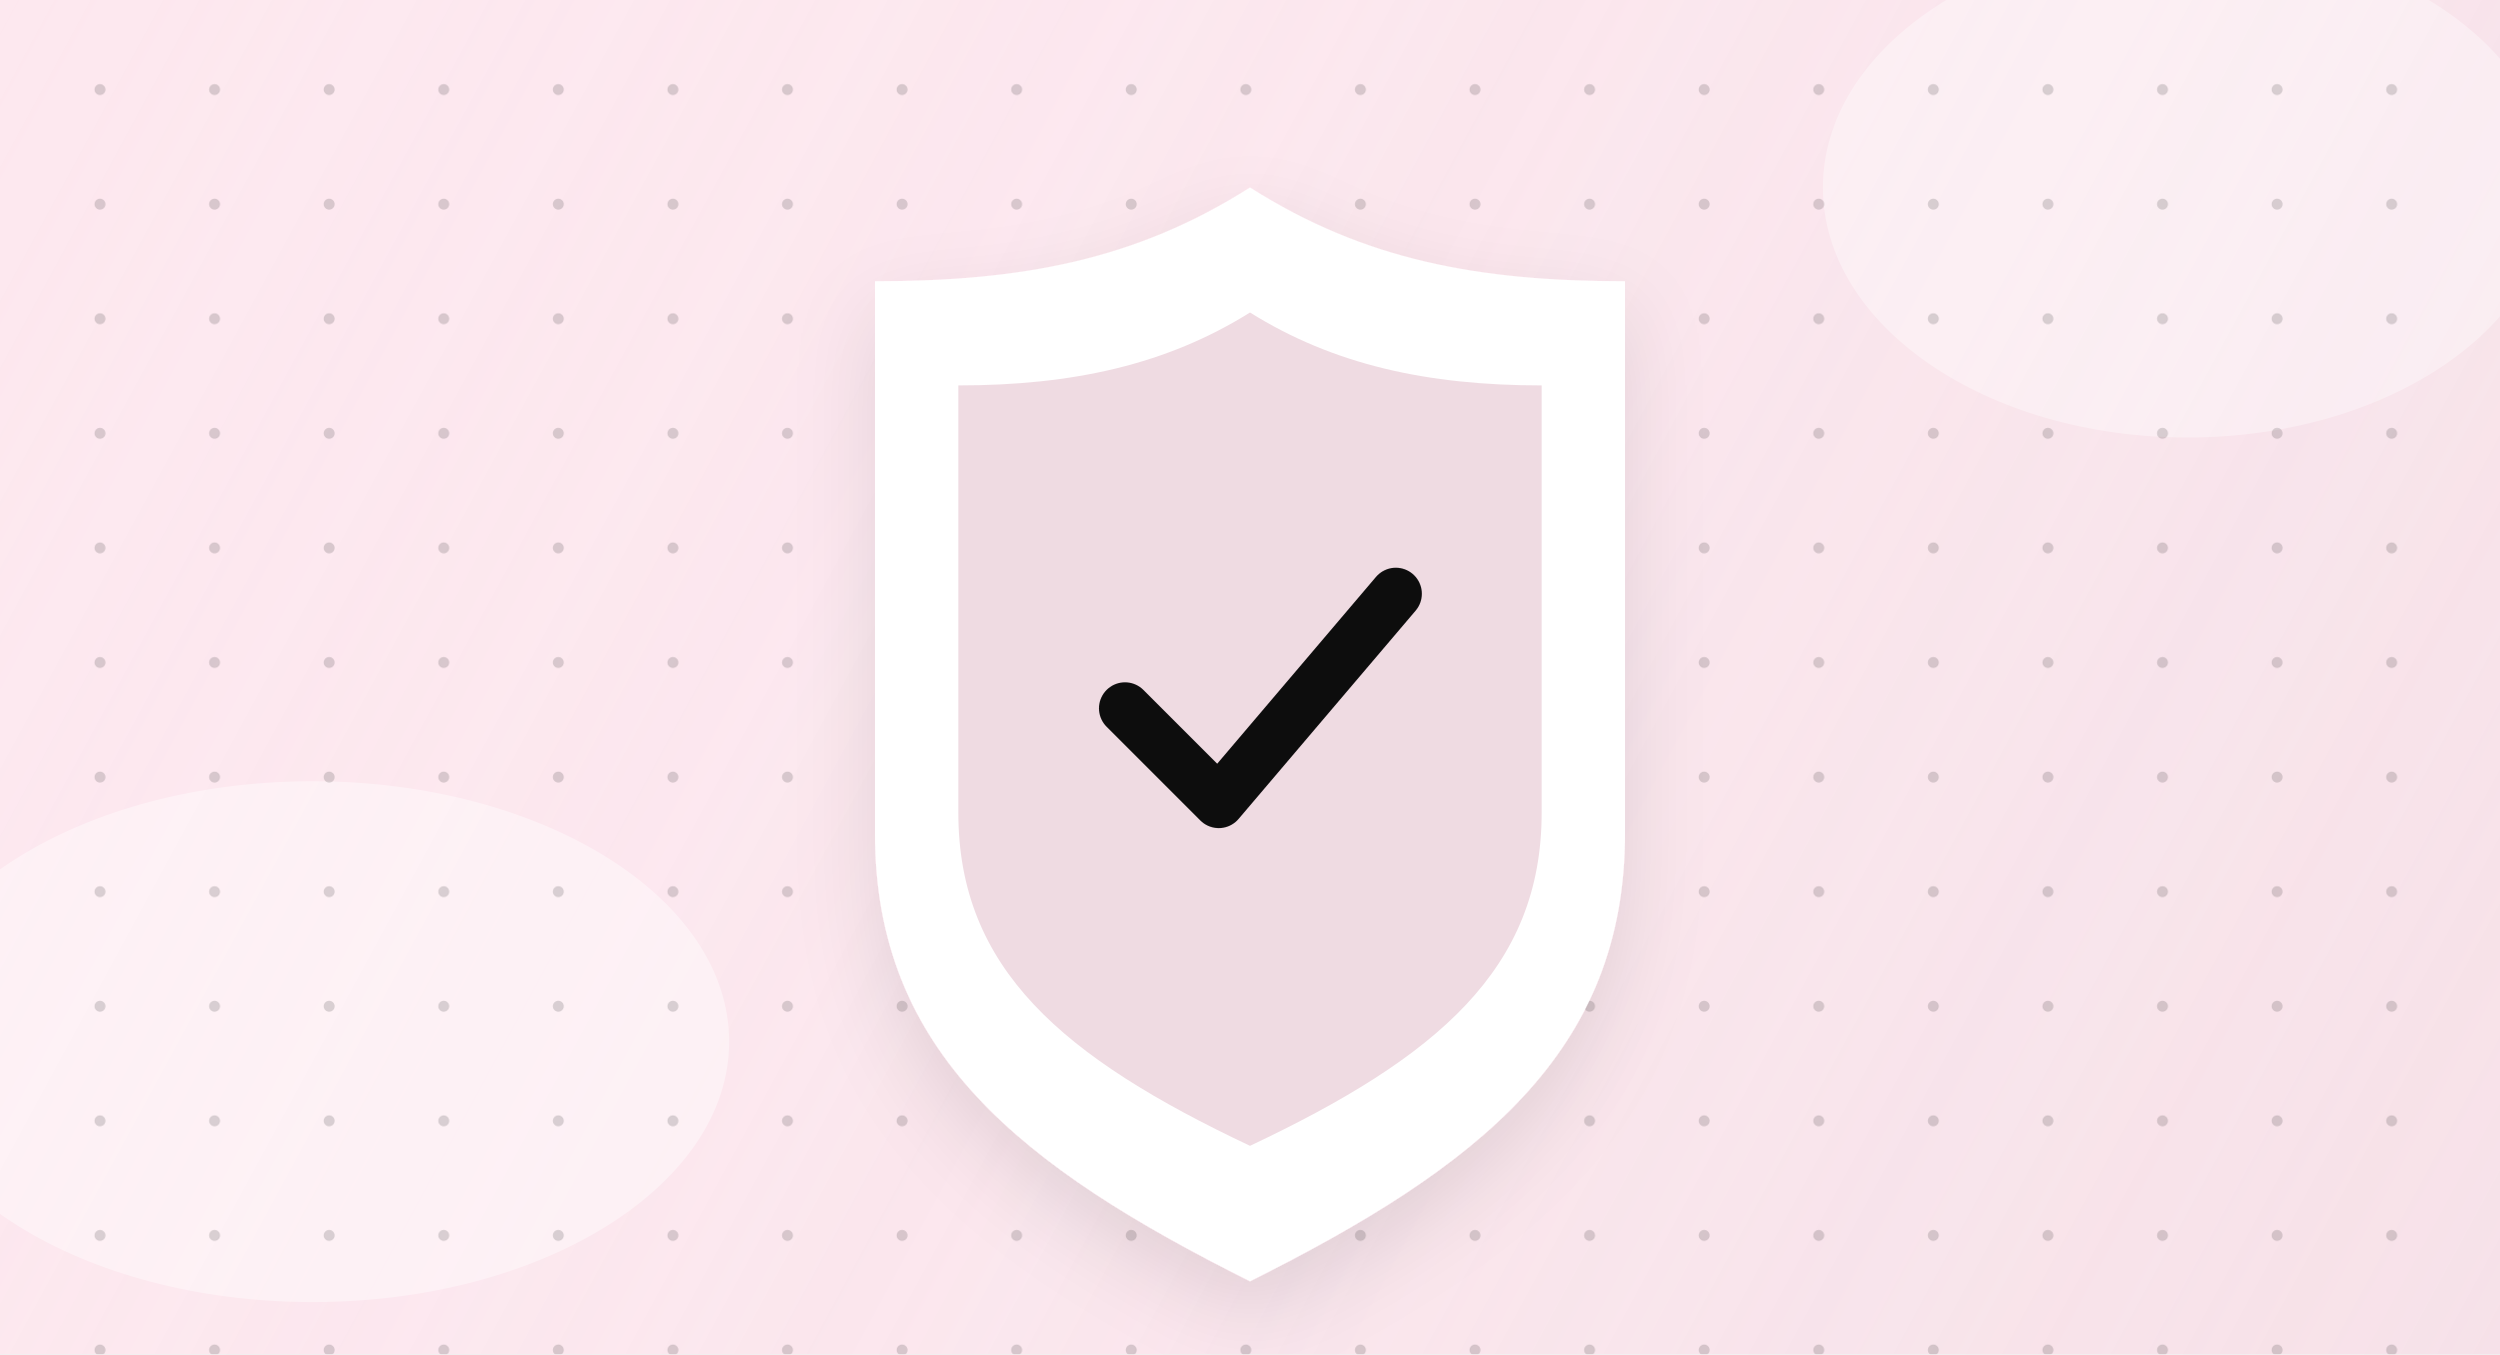
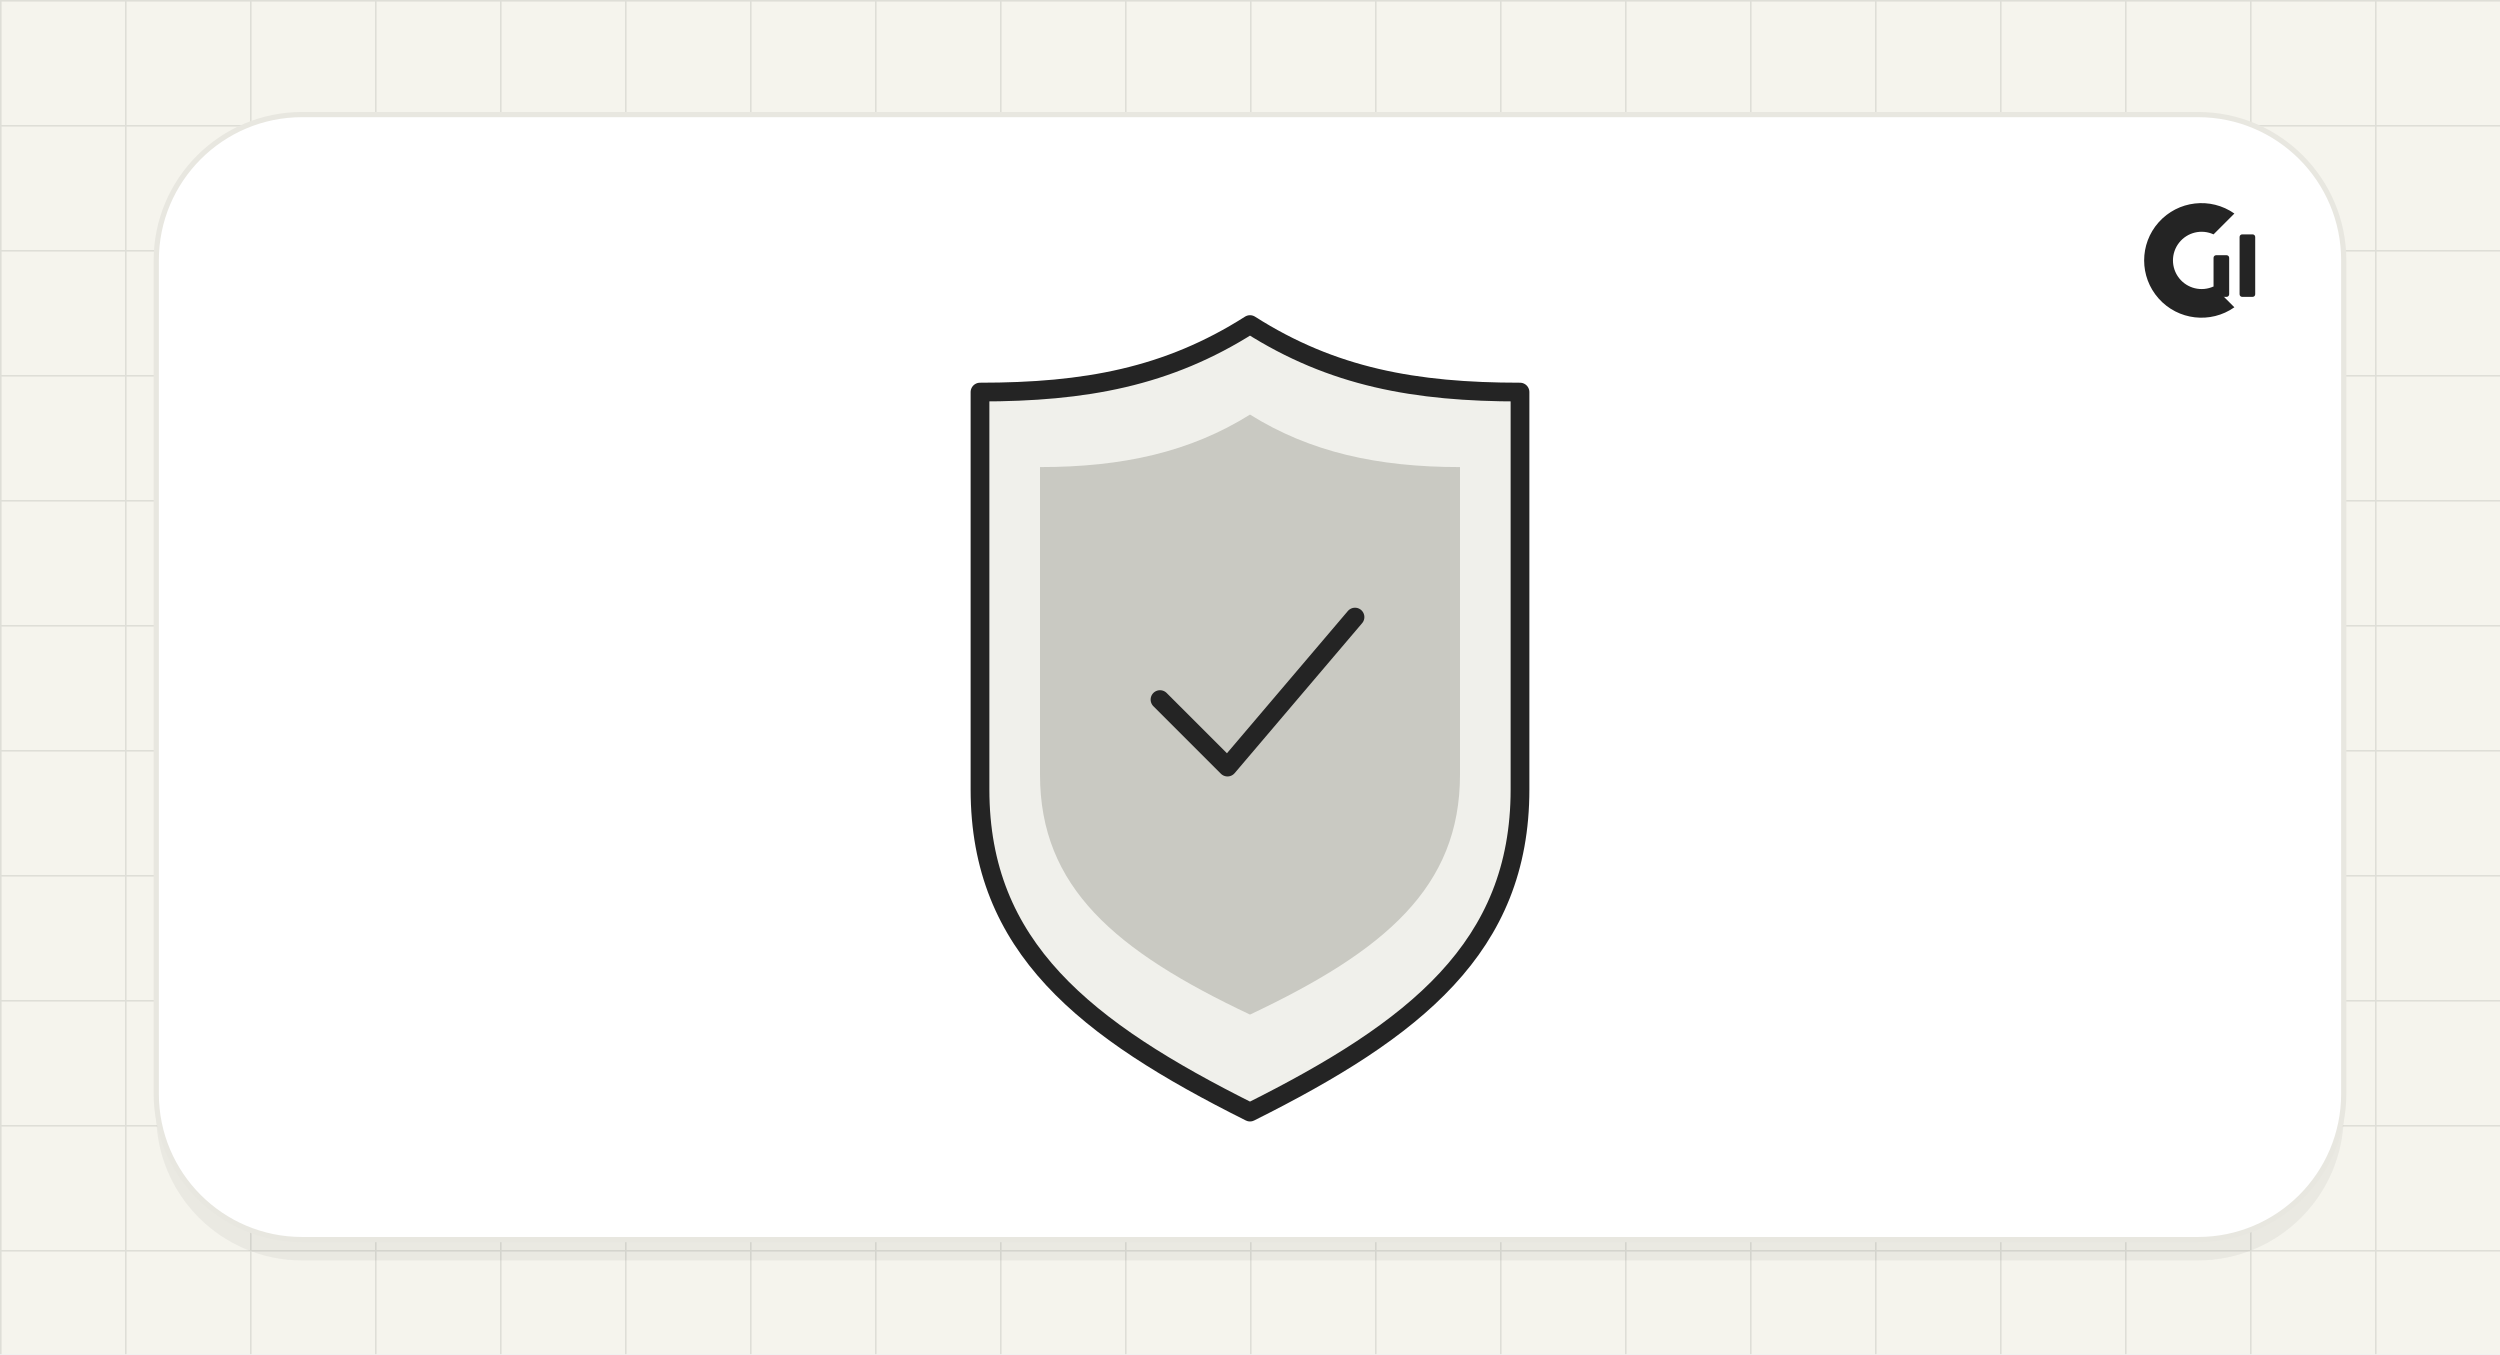
- <svg xmlns="http://www.w3.org/2000/svg" viewBox="0 0 480 260" fill="none" role="img" aria-hidden="true">
-   <rect width="480" height="260" fill="#FDE8EF" />
-   <rect width="480" height="260" fill="url(#wash-antivirus-security)" opacity="0.85" />
+ <svg xmlns="http://www.w3.org/2000/svg" viewBox="0 0 480 260" fill="none" aria-hidden="true" data-cover-system="compare-v2">
  <defs>
-     <linearGradient id="wash-antivirus-security" x1="0" y1="0" x2="480" y2="260" gradientUnits="userSpaceOnUse">
-       <stop stop-color="#FEEEF3" stop-opacity="0.0" />
-       <stop offset="1" stop-color="#E5D2D9" stop-opacity="0.35" />
-     </linearGradient>
-     <filter id="soft-antivirus-security" x="-20%" y="-20%" width="140%" height="140%">
-       <feDropShadow dx="0" dy="6" stdDeviation="8" flood-color="#111111" flood-opacity="0.10" />
-     </filter>
-     <pattern id="dots-antivirus-security" width="22" height="22" patternUnits="userSpaceOnUse" patternTransform="translate(18,16)">
-       <circle cx="1.2" cy="1.2" r="1.05" fill="#111111" opacity="0.35" />
+     <pattern id="grid" width="24" height="24" patternUnits="userSpaceOnUse">
+       <path d="M24 0H0V24" stroke="#DEDED7" stroke-width="0.6" />
    </pattern>
  </defs>
-   <ellipse cx="60" cy="200" rx="80" ry="50" fill="#FFFFFF" opacity="0.4" />
-   <ellipse cx="420" cy="36" rx="70" ry="48" fill="#FFFFFF" opacity="0.35" />
-   <rect width="480" height="260" fill="url(#dots-antivirus-security)" opacity="0.45" />
-   <g filter="url(#soft-antivirus-security)">
-     <g transform="translate(168,28)">
-       <path d="M72 8c22 14 44 18 72 18V132c0 42-28 64-72 86C28 196 0 174 0 132V26C28 26 50 22 72 8z" fill="#FFFFFF" />
-       <path d="M72 32c16 10 34 14 56 14v82c0 30-20 47-56 64-36-17-56-34-56-64V46c22 0 40-4 56-14z" fill="#EFDBE2" />
-       <path d="M48 108l18 18 34-40" fill="none" stroke="#111111" stroke-width="10" stroke-linecap="round" stroke-linejoin="round" />
+   <rect width="480" height="260" fill="#F5F4ED" />
+   <rect width="480" height="260" fill="url(#grid)" />
+   <rect x="30" y="26" width="420" height="216" rx="28" fill="#242424" opacity=".055" />
+   <rect x="30" y="22" width="420" height="216" rx="28" fill="#FFFFFF" stroke="#E8E7E0" />
+   <g transform="translate(67.2 36.4) scale(.72)">
+     <g data-cover-art="true">
+       <g transform="translate(168,28)">
+         <path d="M72 8c22 14 44 18 72 18V132c0 42-28 64-72 86C28 196 0 174 0 132V26C28 26 50 22 72 8z" fill="#F0F0EB" stroke="#242424" stroke-width="5" stroke-linejoin="round" />
+         <path d="M72 32c16 10 34 14 56 14v82c0 30-20 47-56 64-36-17-56-34-56-64V46c22 0 40-4 56-14z" fill="#C9C9C2" />
+         <path d="M48 108l18 18 34-40" fill="none" stroke="#242424" stroke-width="5" stroke-linecap="round" stroke-linejoin="round" />
+       </g>
    </g>
  </g>
+   <g transform="translate(410 38)" fill="#242424">
+     <path d="M19 3A11 11 0 1 0 19 21L15 17A5.5 5.5 0 1 1 15 7Z" />
+     <rect x="15" y="11" width="3" height="8" rx=".5" />
+     <rect x="20" y="7" width="3" height="12" rx=".5" />
+   </g>
</svg>
